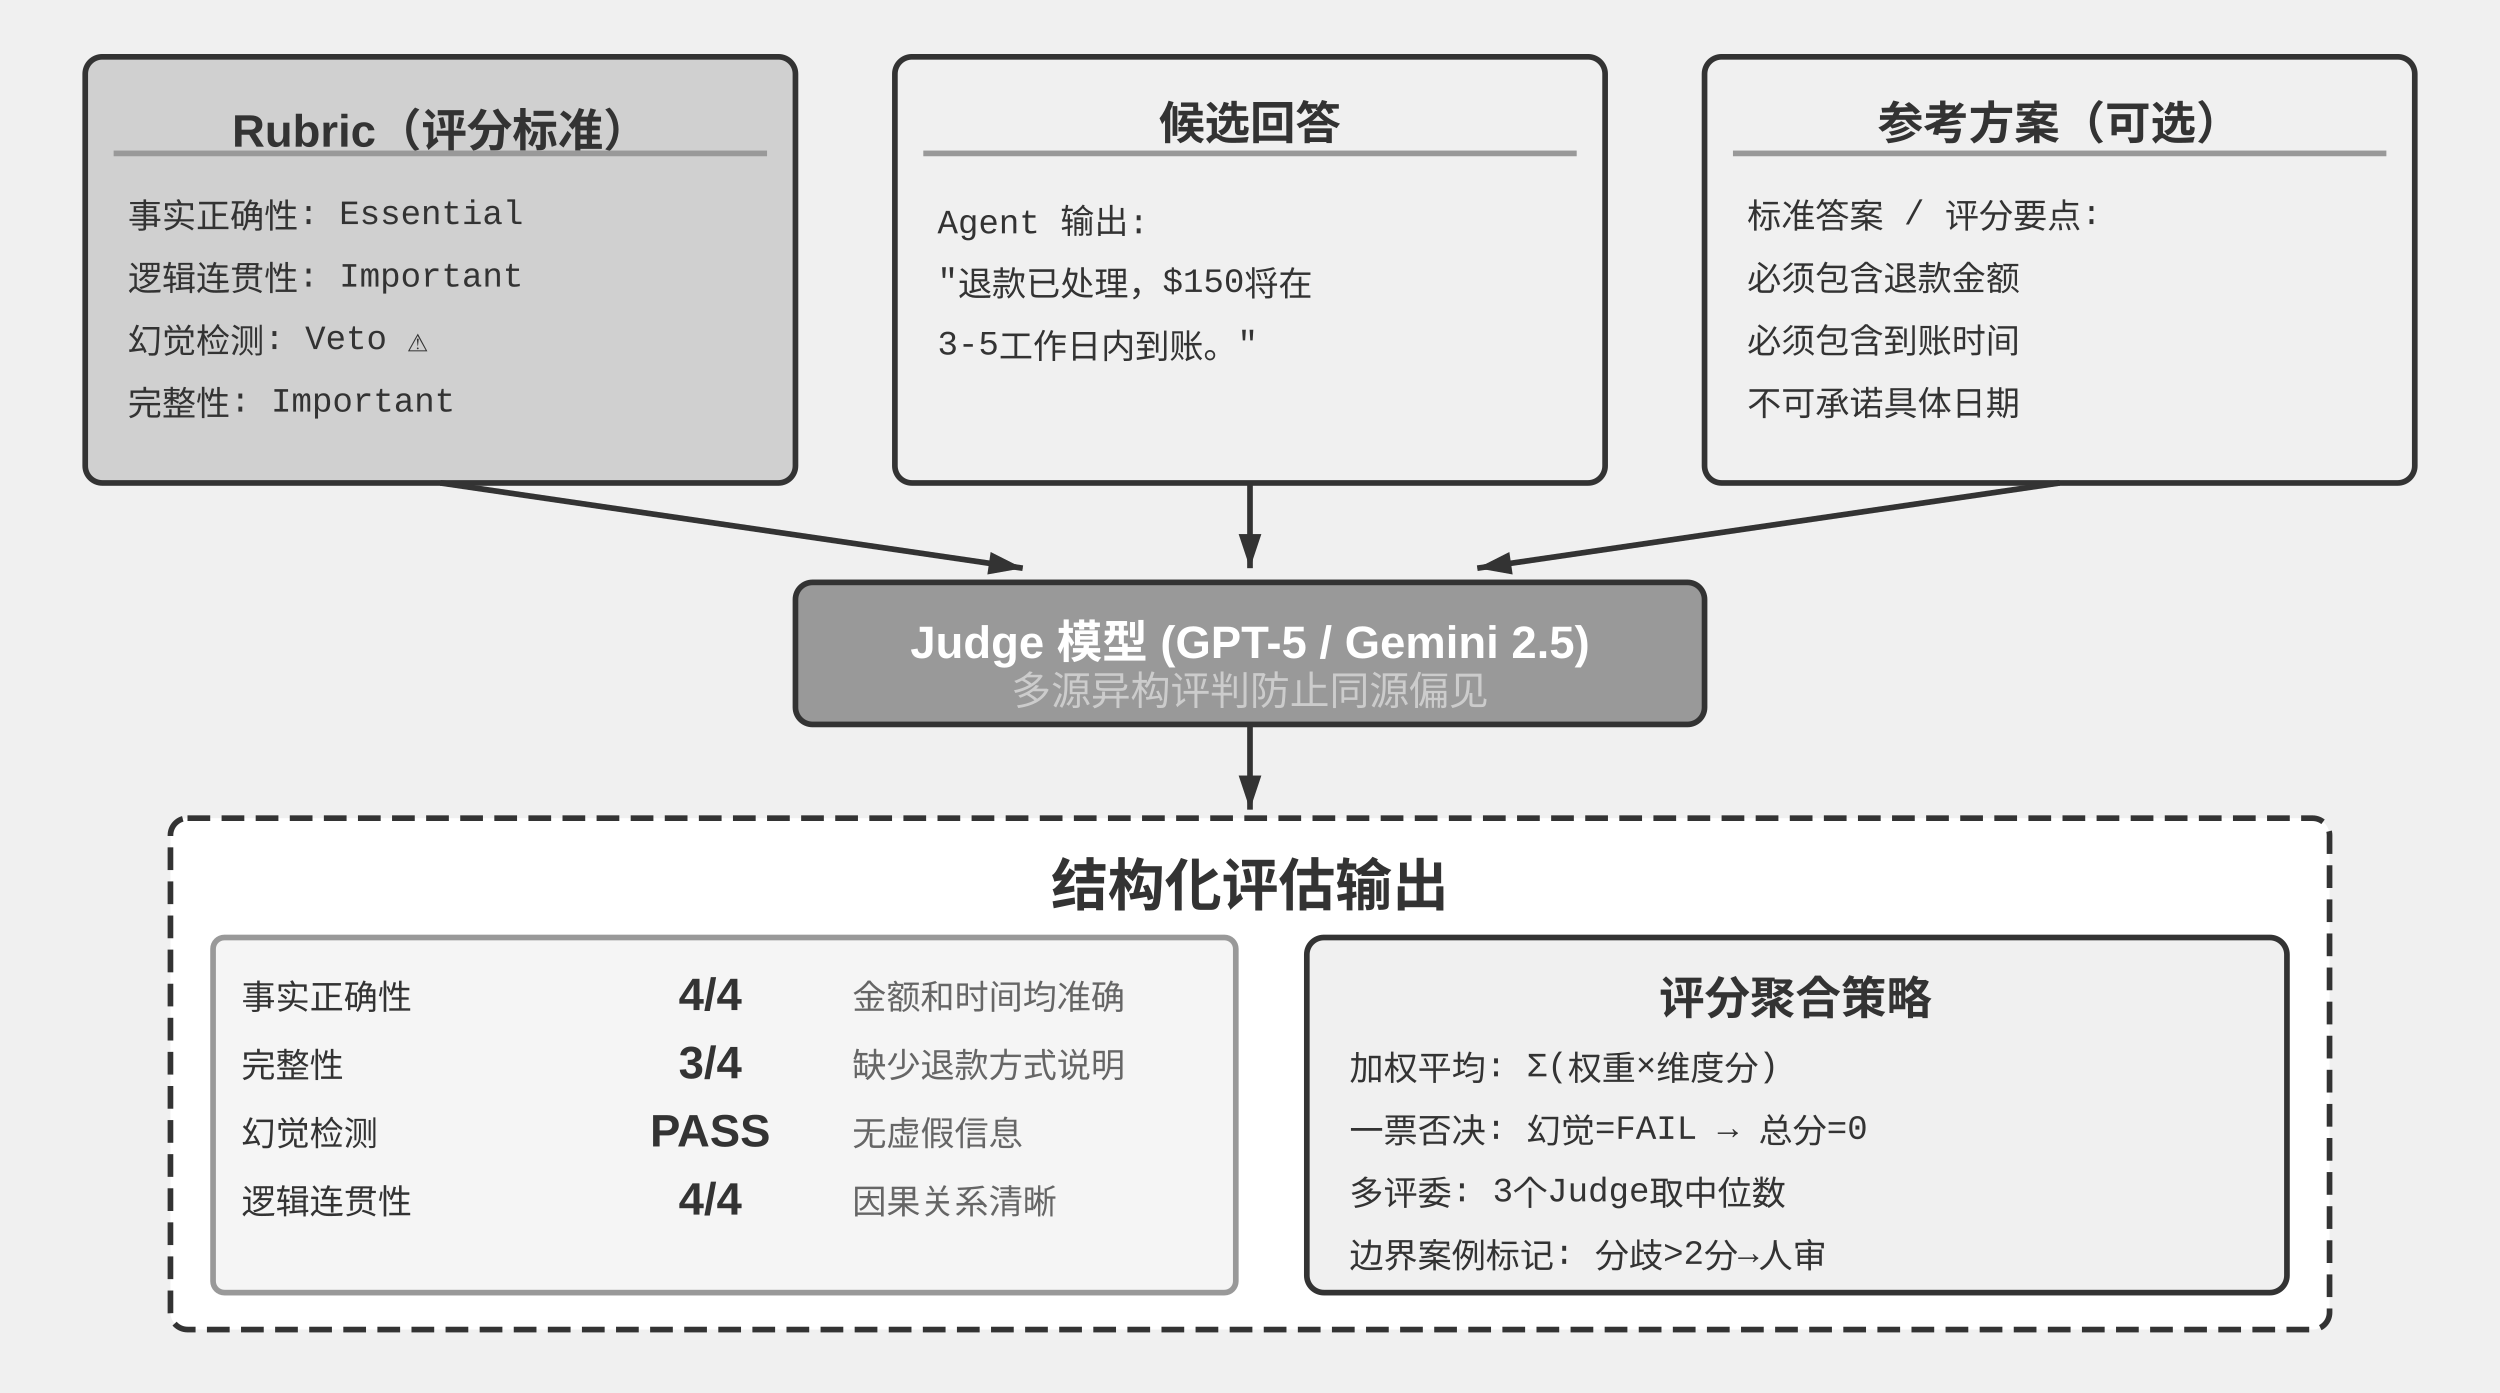
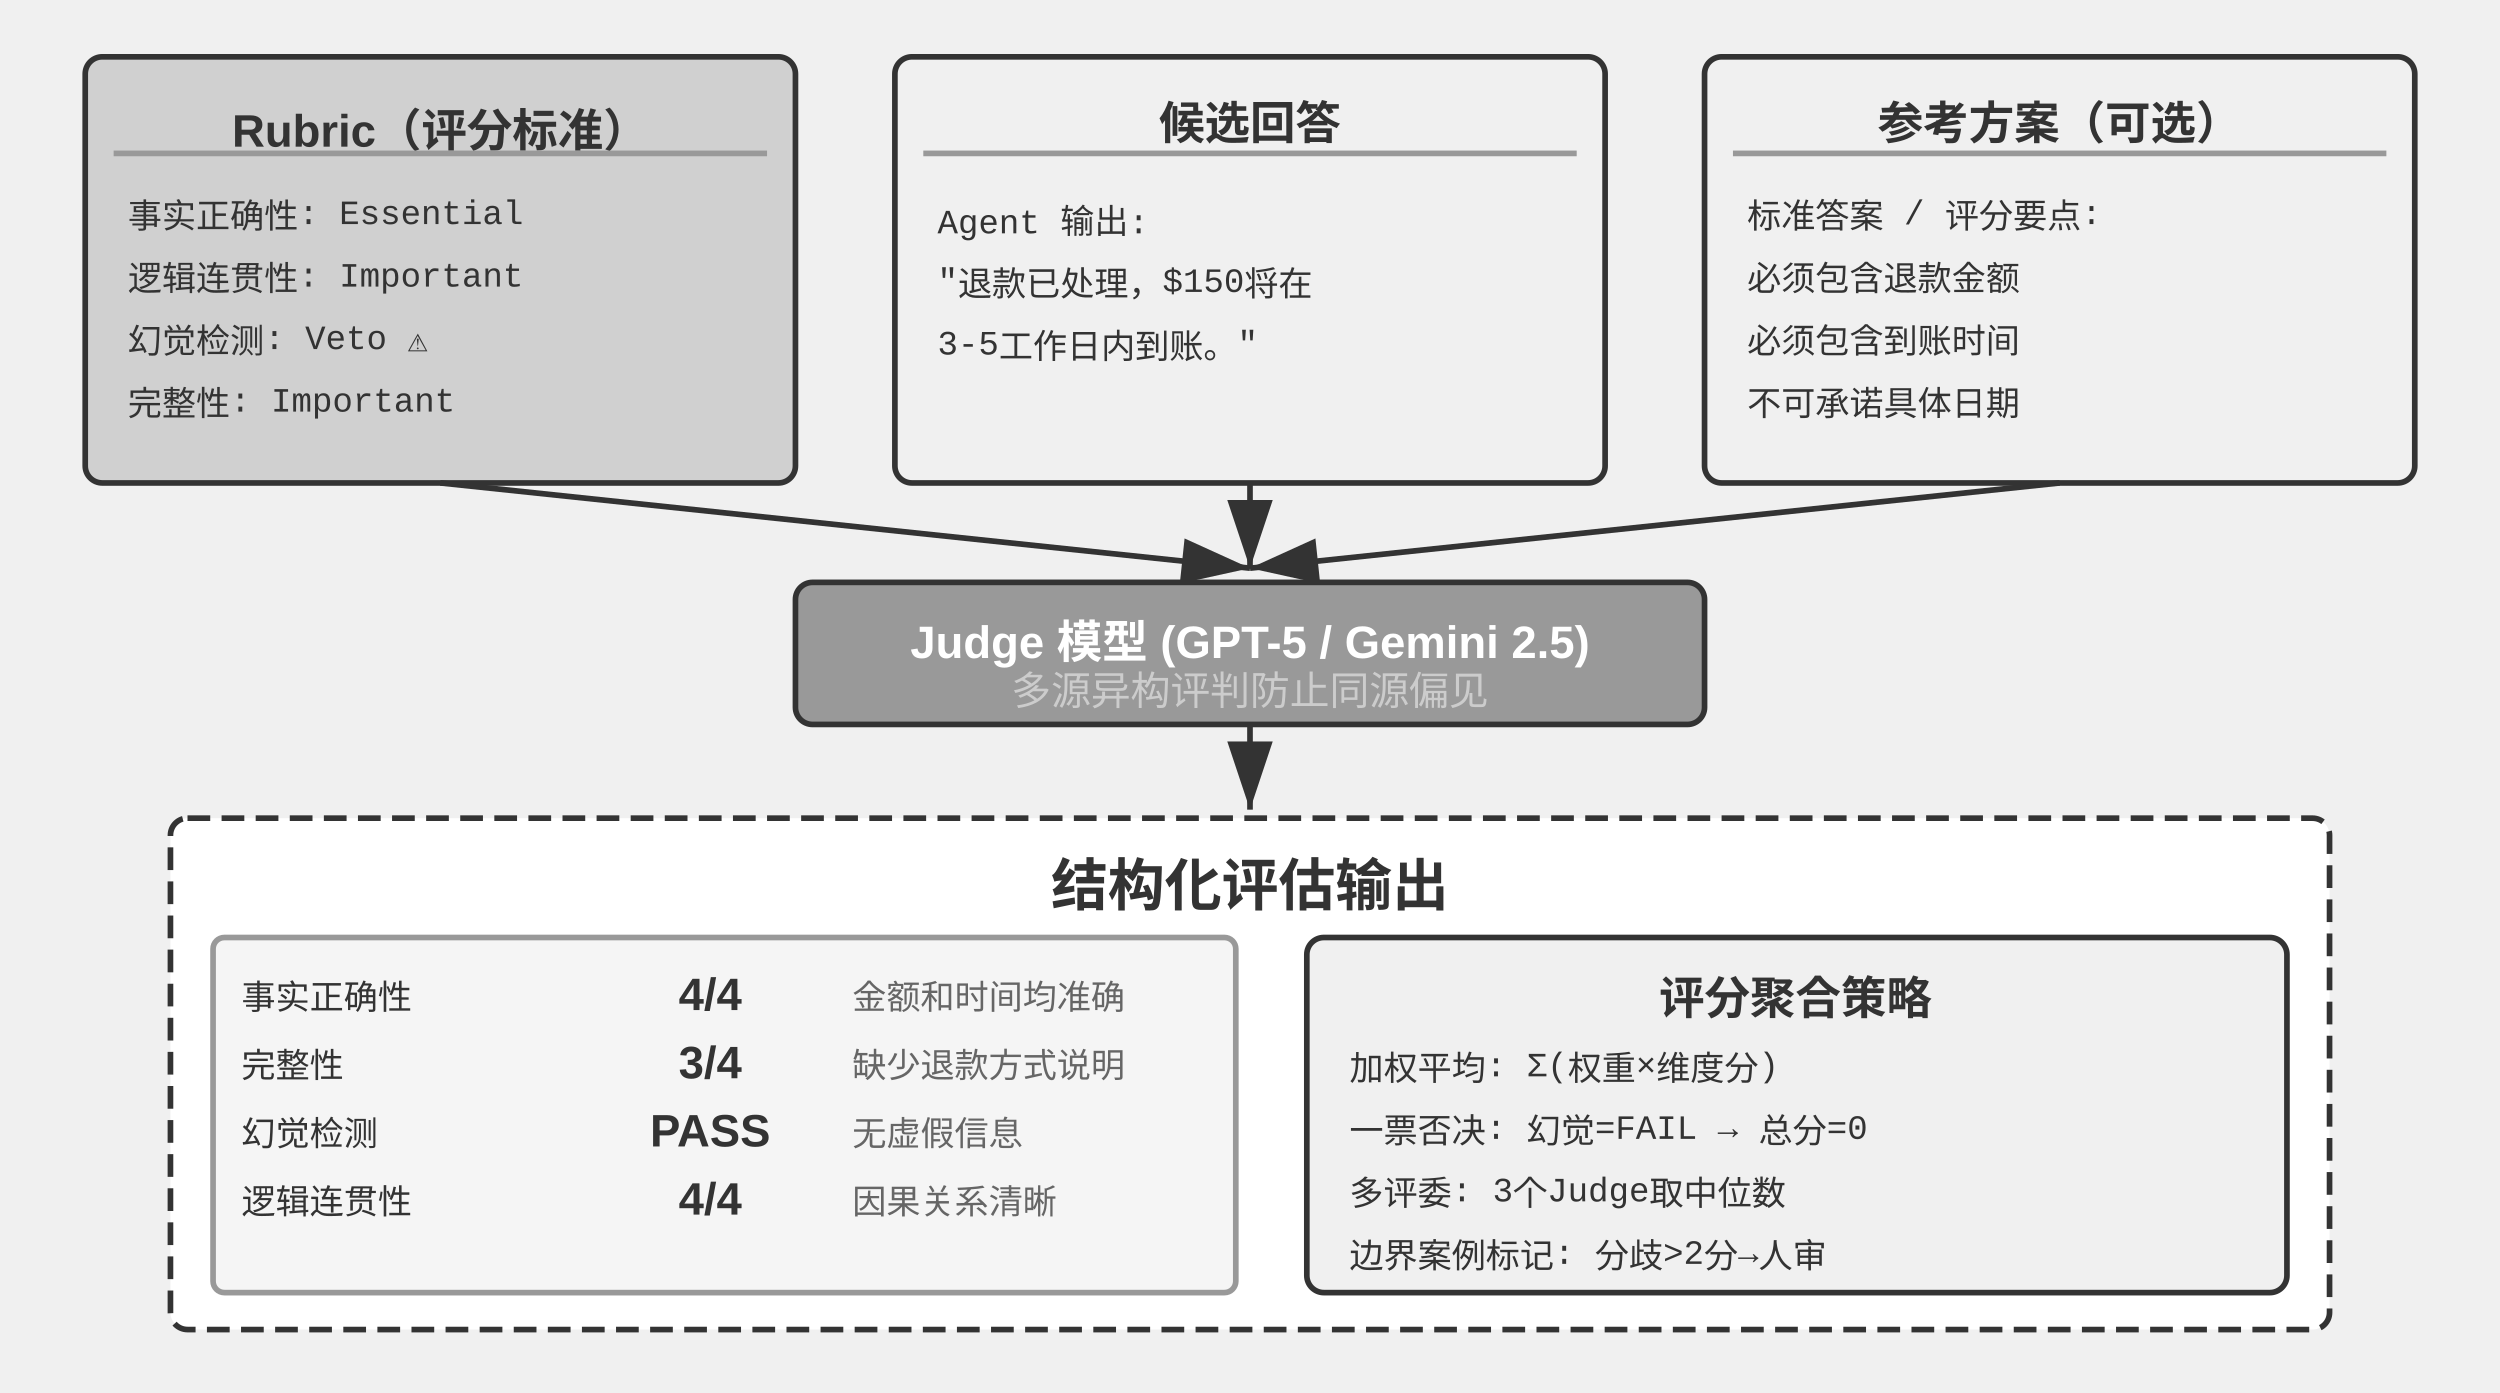
<svg xmlns="http://www.w3.org/2000/svg" viewBox="0 40 880 490" width="880" height="490" style="background:#ffffff">
  <defs>
-     <marker id="ah" markerWidth="12" markerHeight="8" refX="12" refY="4" orient="auto" markerUnits="userSpaceOnUse">
+     <marker id="ah" markerWidth="12" markerHeight="8" refX="12" refY="4" orient="auto">
      <polygon points="0 0, 12 4, 0 8" fill="#333333" />
    </marker>
    <marker id="ah-light" markerWidth="12" markerHeight="8" refX="12" refY="4" orient="auto">
      <polygon points="0 0, 12 4, 0 8" fill="#999999" />
    </marker>
  </defs>
  <rect x="30" y="60" width="250" height="150" rx="6" fill="#d0d0d0" stroke="#333333" stroke-width="2" />
  <text x="155" y="82" font-family="Arial, 'Helvetica Neue', Helvetica, 'PingFang SC', 'Microsoft YaHei', sans-serif" font-size="16" fill="#333333" text-anchor="middle" dominant-baseline="central" font-weight="bold">Rubric（评分标准）</text>
  <line x1="40" y1="94" x2="270" y2="94" stroke="#999999" stroke-width="2" />
  <text x="45" y="115" font-family="'Courier New', Courier, monospace" font-size="12" fill="#333333" text-anchor="start" dominant-baseline="central">事实正确性: Essential</text>
  <text x="45" y="137" font-family="'Courier New', Courier, monospace" font-size="12" fill="#333333" text-anchor="start" dominant-baseline="central">逻辑连贯性: Important</text>
  <text x="45" y="159" font-family="'Courier New', Courier, monospace" font-size="12" fill="#333333" text-anchor="start" dominant-baseline="central">幻觉检测: Veto ⚠</text>
  <text x="45" y="181" font-family="'Courier New', Courier, monospace" font-size="12" fill="#333333" text-anchor="start" dominant-baseline="central">完整性: Important</text>
  <rect x="315" y="60" width="250" height="150" rx="6" fill="#f0f0f0" stroke="#333333" stroke-width="2" />
  <text x="440" y="82" font-family="Arial, 'Helvetica Neue', Helvetica, 'PingFang SC', 'Microsoft YaHei', sans-serif" font-size="16" fill="#333333" text-anchor="middle" dominant-baseline="central" font-weight="bold">候选回答</text>
  <line x1="325" y1="94" x2="555" y2="94" stroke="#999999" stroke-width="2" />
  <text x="330" y="115" font-family="'Courier New', Courier, monospace" font-size="12" fill="#333333" text-anchor="start" dominant-baseline="central">Agent 输出:</text>
  <text x="330" y="137" font-family="'Courier New', Courier, monospace" font-size="12" fill="#333333" text-anchor="start" dominant-baseline="central">"退款已处理，$150将在</text>
  <text x="330" y="159" font-family="'Courier New', Courier, monospace" font-size="12" fill="#333333" text-anchor="start" dominant-baseline="central"> 3-5工作日内到账。"</text>
  <text x="330" y="181" font-family="'Courier New', Courier, monospace" font-size="12" fill="#333333" text-anchor="start" dominant-baseline="central" />
  <rect x="600" y="60" width="250" height="150" rx="6" fill="#f0f0f0" stroke="#333333" stroke-width="2" />
  <text x="725" y="82" font-family="Arial, 'Helvetica Neue', Helvetica, 'PingFang SC', 'Microsoft YaHei', sans-serif" font-size="16" fill="#333333" text-anchor="middle" dominant-baseline="central" font-weight="bold">参考方案（可选）</text>
  <line x1="610" y1="94" x2="840" y2="94" stroke="#999999" stroke-width="2" />
  <text x="615" y="115" font-family="'Courier New', Courier, monospace" font-size="12" fill="#333333" text-anchor="start" dominant-baseline="central">标准答案 / 评分要点:</text>
  <text x="615" y="137" font-family="'Courier New', Courier, monospace" font-size="12" fill="#333333" text-anchor="start" dominant-baseline="central">必须包含退款金额</text>
  <text x="615" y="159" font-family="'Courier New', Courier, monospace" font-size="12" fill="#333333" text-anchor="start" dominant-baseline="central">必须包含到账时间</text>
  <text x="615" y="181" font-family="'Courier New', Courier, monospace" font-size="12" fill="#333333" text-anchor="start" dominant-baseline="central">不可承诺具体日期</text>
-   <line x1="155" y1="210" x2="360" y2="240" stroke="#333333" stroke-width="2" marker-end="url(#ah)" />
+   <line x1="155" y1="210" x2="440" y2="240" stroke="#333333" stroke-width="2" marker-end="url(#ah)" />
  <line x1="440" y1="210" x2="440" y2="240" stroke="#333333" stroke-width="2" marker-end="url(#ah)" />
-   <line x1="725" y1="210" x2="520" y2="240" stroke="#333333" stroke-width="2" marker-end="url(#ah)" />
+   <line x1="725" y1="210" x2="440" y2="240" stroke="#333333" stroke-width="2" marker-end="url(#ah)" />
  <rect x="280" y="245" width="320" height="50" rx="6" fill="#999999" stroke="#333333" stroke-width="2" />
  <text x="440" y="262" font-family="Arial, 'Helvetica Neue', Helvetica, 'PingFang SC', 'Microsoft YaHei', sans-serif" font-size="16" fill="#ffffff" text-anchor="middle" dominant-baseline="central" font-weight="bold">Judge 模型 (GPT-5 / Gemini 2.5)</text>
  <text x="440" y="282" font-family="Arial, 'Helvetica Neue', Helvetica, 'PingFang SC', 'Microsoft YaHei', sans-serif" font-size="14" fill="#cccccc" text-anchor="middle" dominant-baseline="central" font-weight="normal">多源异构评判防止同源偏见</text>
  <line x1="440" y1="295" x2="440" y2="325" stroke="#333333" stroke-width="2" marker-end="url(#ah)" />
  <rect x="60" y="328" width="760" height="180" rx="6" fill="#ffffff" stroke="#333333" stroke-width="2" stroke-dasharray="8,4" />
  <text x="440" y="350" font-family="Arial, 'Helvetica Neue', Helvetica, 'PingFang SC', 'Microsoft YaHei', sans-serif" font-size="20" fill="#333333" text-anchor="middle" dominant-baseline="central" font-weight="bold">结构化评估输出</text>
  <rect x="75" y="370" width="360" height="125" rx="4" fill="#f5f5f5" stroke="#999999" stroke-width="2" />
  <text x="85" y="390" font-family="'Courier New', Courier, monospace" font-size="12" fill="#333333" text-anchor="start" dominant-baseline="central">事实正确性   </text>
  <text x="250" y="390" font-family="Arial, 'Helvetica Neue', Helvetica, 'PingFang SC', 'Microsoft YaHei', sans-serif" font-size="16" fill="#333333" text-anchor="middle" dominant-baseline="central" font-weight="bold">4/4</text>
  <text x="300" y="390" font-family="Arial, 'Helvetica Neue', Helvetica, 'PingFang SC', 'Microsoft YaHei', sans-serif" font-size="12" fill="#666666" text-anchor="start" dominant-baseline="central" font-weight="normal">金额和时间均准确</text>
  <text x="85" y="414" font-family="'Courier New', Courier, monospace" font-size="12" fill="#333333" text-anchor="start" dominant-baseline="central">完整性     </text>
  <text x="250" y="414" font-family="Arial, 'Helvetica Neue', Helvetica, 'PingFang SC', 'Microsoft YaHei', sans-serif" font-size="16" fill="#333333" text-anchor="middle" dominant-baseline="central" font-weight="bold">3/4</text>
  <text x="300" y="414" font-family="Arial, 'Helvetica Neue', Helvetica, 'PingFang SC', 'Microsoft YaHei', sans-serif" font-size="12" fill="#666666" text-anchor="start" dominant-baseline="central" font-weight="normal">缺少退款方式说明</text>
  <text x="85" y="438" font-family="'Courier New', Courier, monospace" font-size="12" fill="#333333" text-anchor="start" dominant-baseline="central">幻觉检测    </text>
  <text x="250" y="438" font-family="Arial, 'Helvetica Neue', Helvetica, 'PingFang SC', 'Microsoft YaHei', sans-serif" font-size="16" fill="#333333" text-anchor="middle" dominant-baseline="central" font-weight="bold">PASS</text>
  <text x="300" y="438" font-family="Arial, 'Helvetica Neue', Helvetica, 'PingFang SC', 'Microsoft YaHei', sans-serif" font-size="12" fill="#666666" text-anchor="start" dominant-baseline="central" font-weight="normal">无虚假信息</text>
  <text x="85" y="462" font-family="'Courier New', Courier, monospace" font-size="12" fill="#333333" text-anchor="start" dominant-baseline="central">逻辑连贯性   </text>
  <text x="250" y="462" font-family="Arial, 'Helvetica Neue', Helvetica, 'PingFang SC', 'Microsoft YaHei', sans-serif" font-size="16" fill="#333333" text-anchor="middle" dominant-baseline="central" font-weight="bold">4/4</text>
  <text x="300" y="462" font-family="Arial, 'Helvetica Neue', Helvetica, 'PingFang SC', 'Microsoft YaHei', sans-serif" font-size="12" fill="#666666" text-anchor="start" dominant-baseline="central" font-weight="normal">因果关系清晰</text>
  <rect x="460" y="370" width="345" height="125" rx="6" fill="#f0f0f0" stroke="#333333" stroke-width="2" />
  <text x="632" y="390" font-family="Arial, 'Helvetica Neue', Helvetica, 'PingFang SC', 'Microsoft YaHei', sans-serif" font-size="16" fill="#333333" text-anchor="middle" dominant-baseline="central" font-weight="bold">评分聚合策略</text>
  <text x="475" y="415" font-family="'Courier New', Courier, monospace" font-size="12" fill="#333333" text-anchor="start" dominant-baseline="central">加权平均: Σ(权重×维度分)</text>
  <text x="475" y="437" font-family="'Courier New', Courier, monospace" font-size="12" fill="#333333" text-anchor="start" dominant-baseline="central">一票否决: 幻觉=FAIL → 总分=0</text>
  <text x="475" y="459" font-family="'Courier New', Courier, monospace" font-size="12" fill="#333333" text-anchor="start" dominant-baseline="central">多评委: 3个Judge取中位数</text>
  <text x="475" y="481" font-family="'Courier New', Courier, monospace" font-size="12" fill="#333333" text-anchor="start" dominant-baseline="central">边界案例标记: 分歧&gt;2分→人审</text>
</svg>
